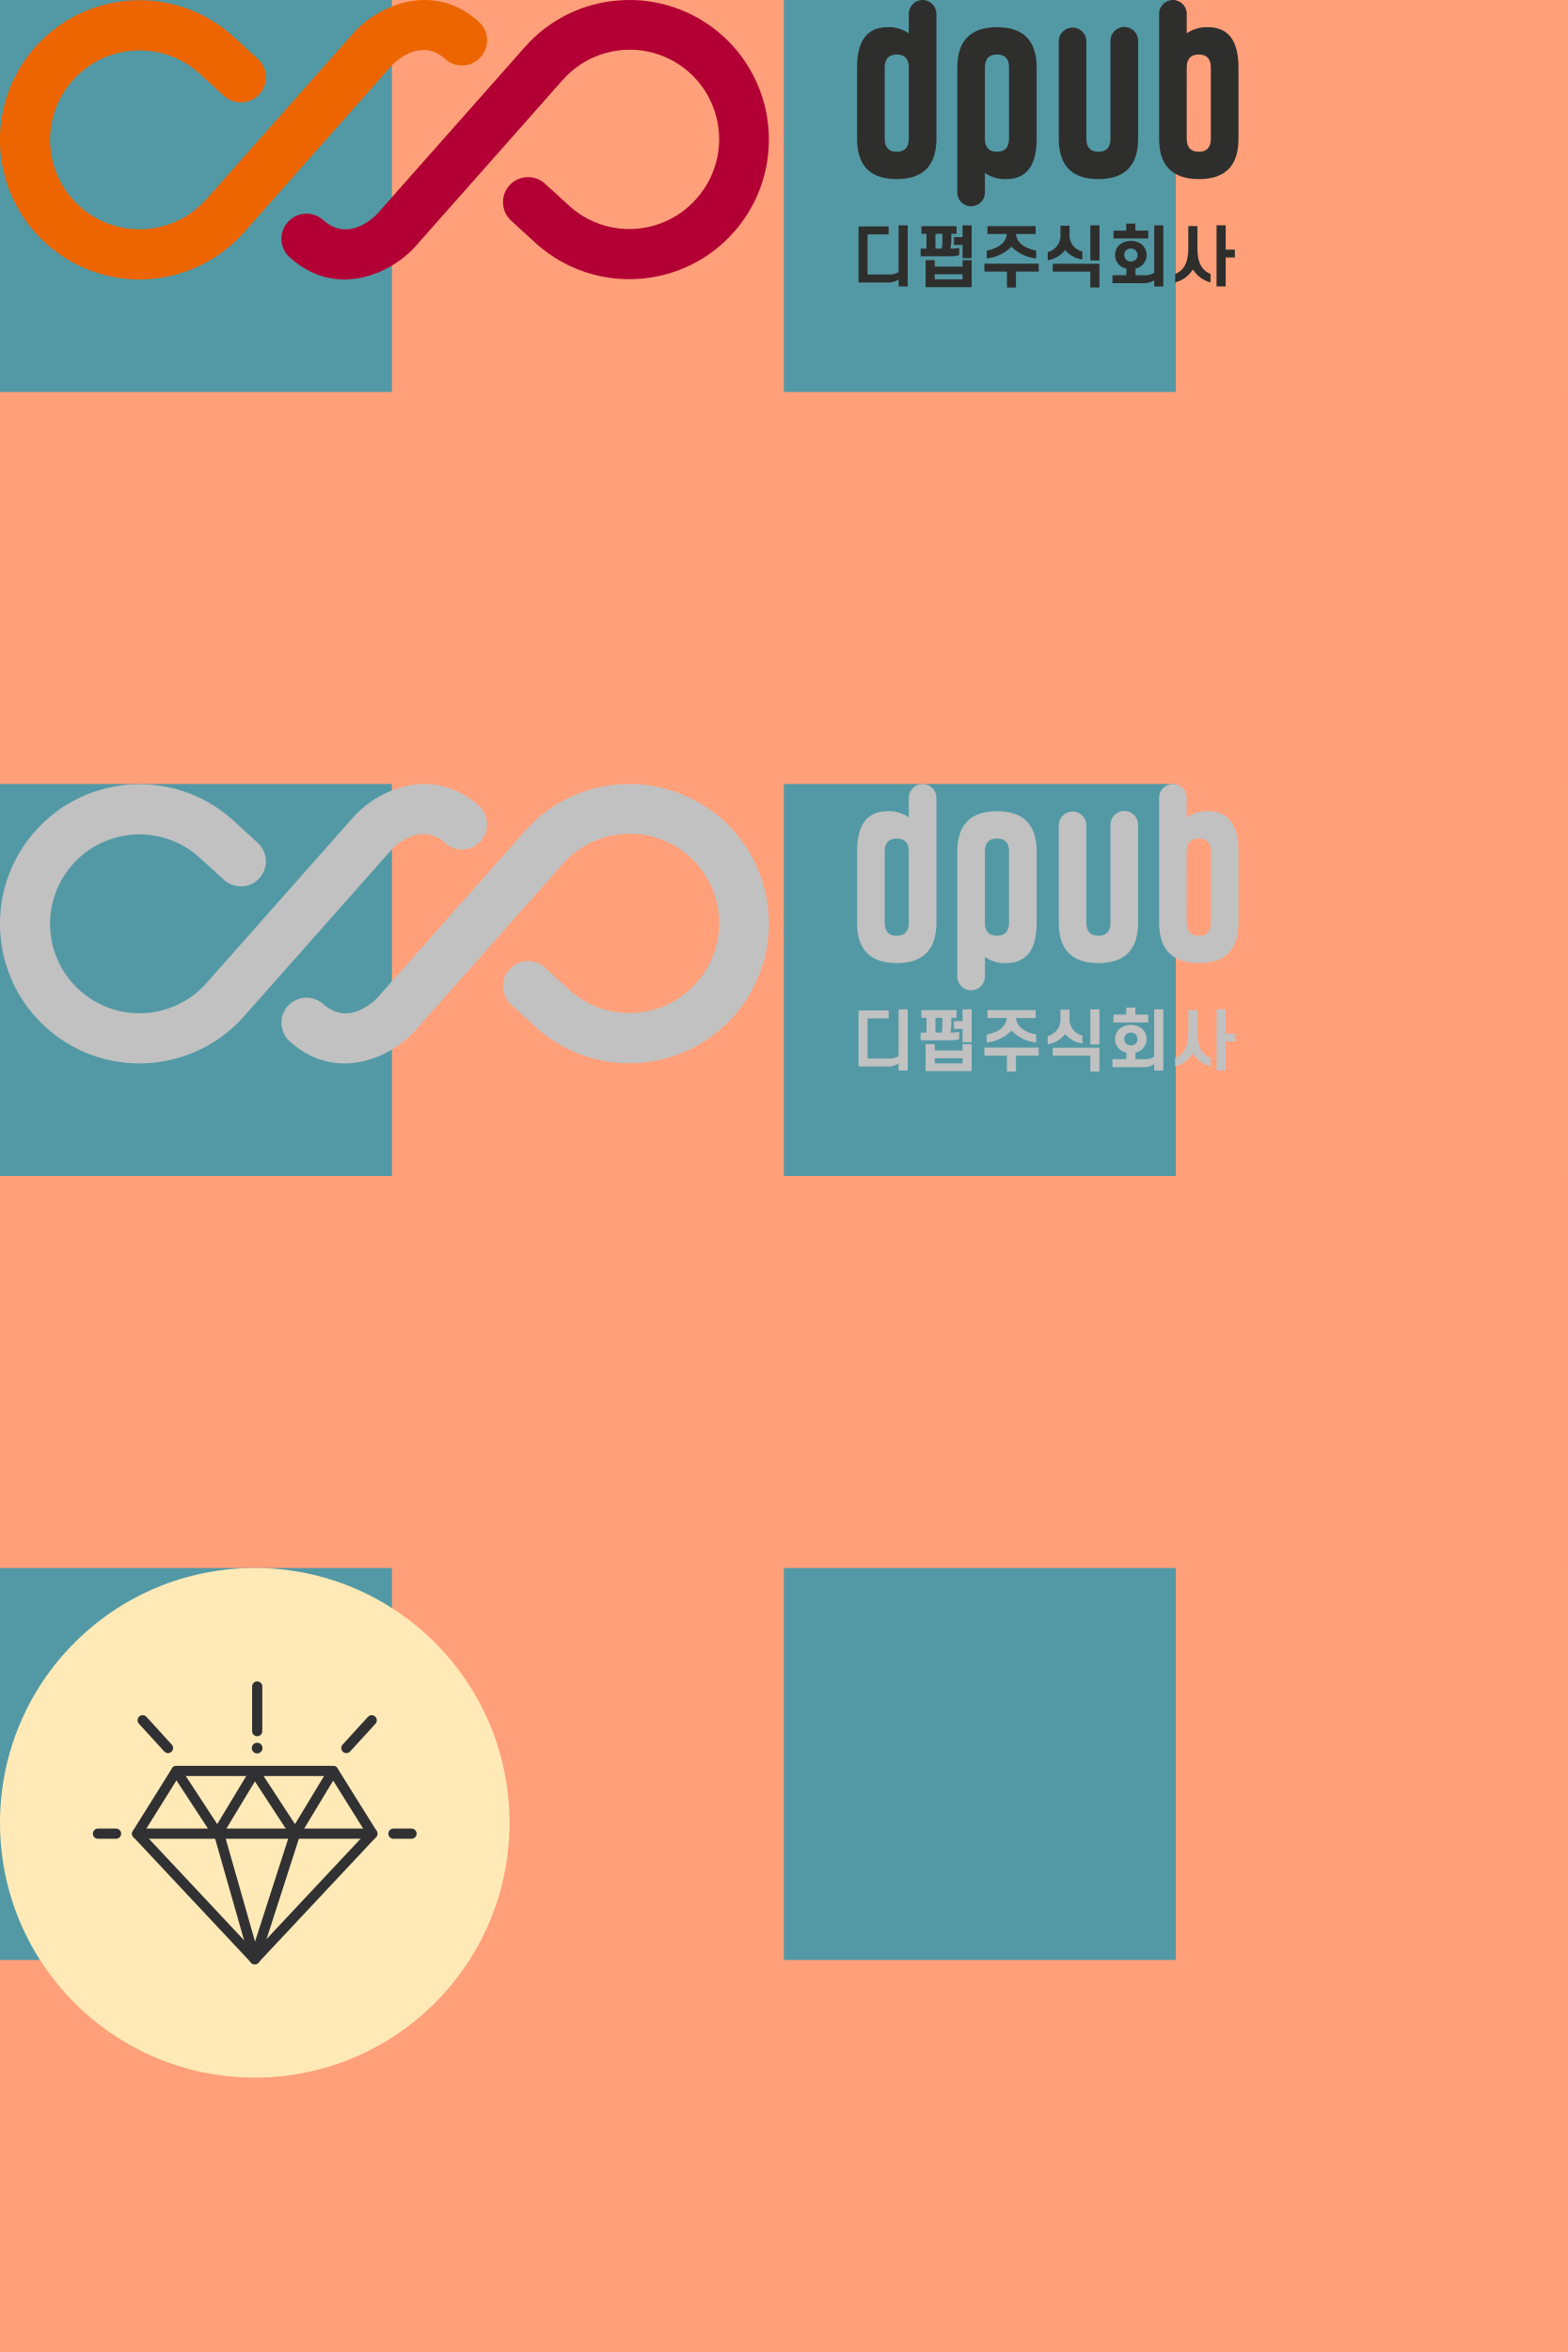
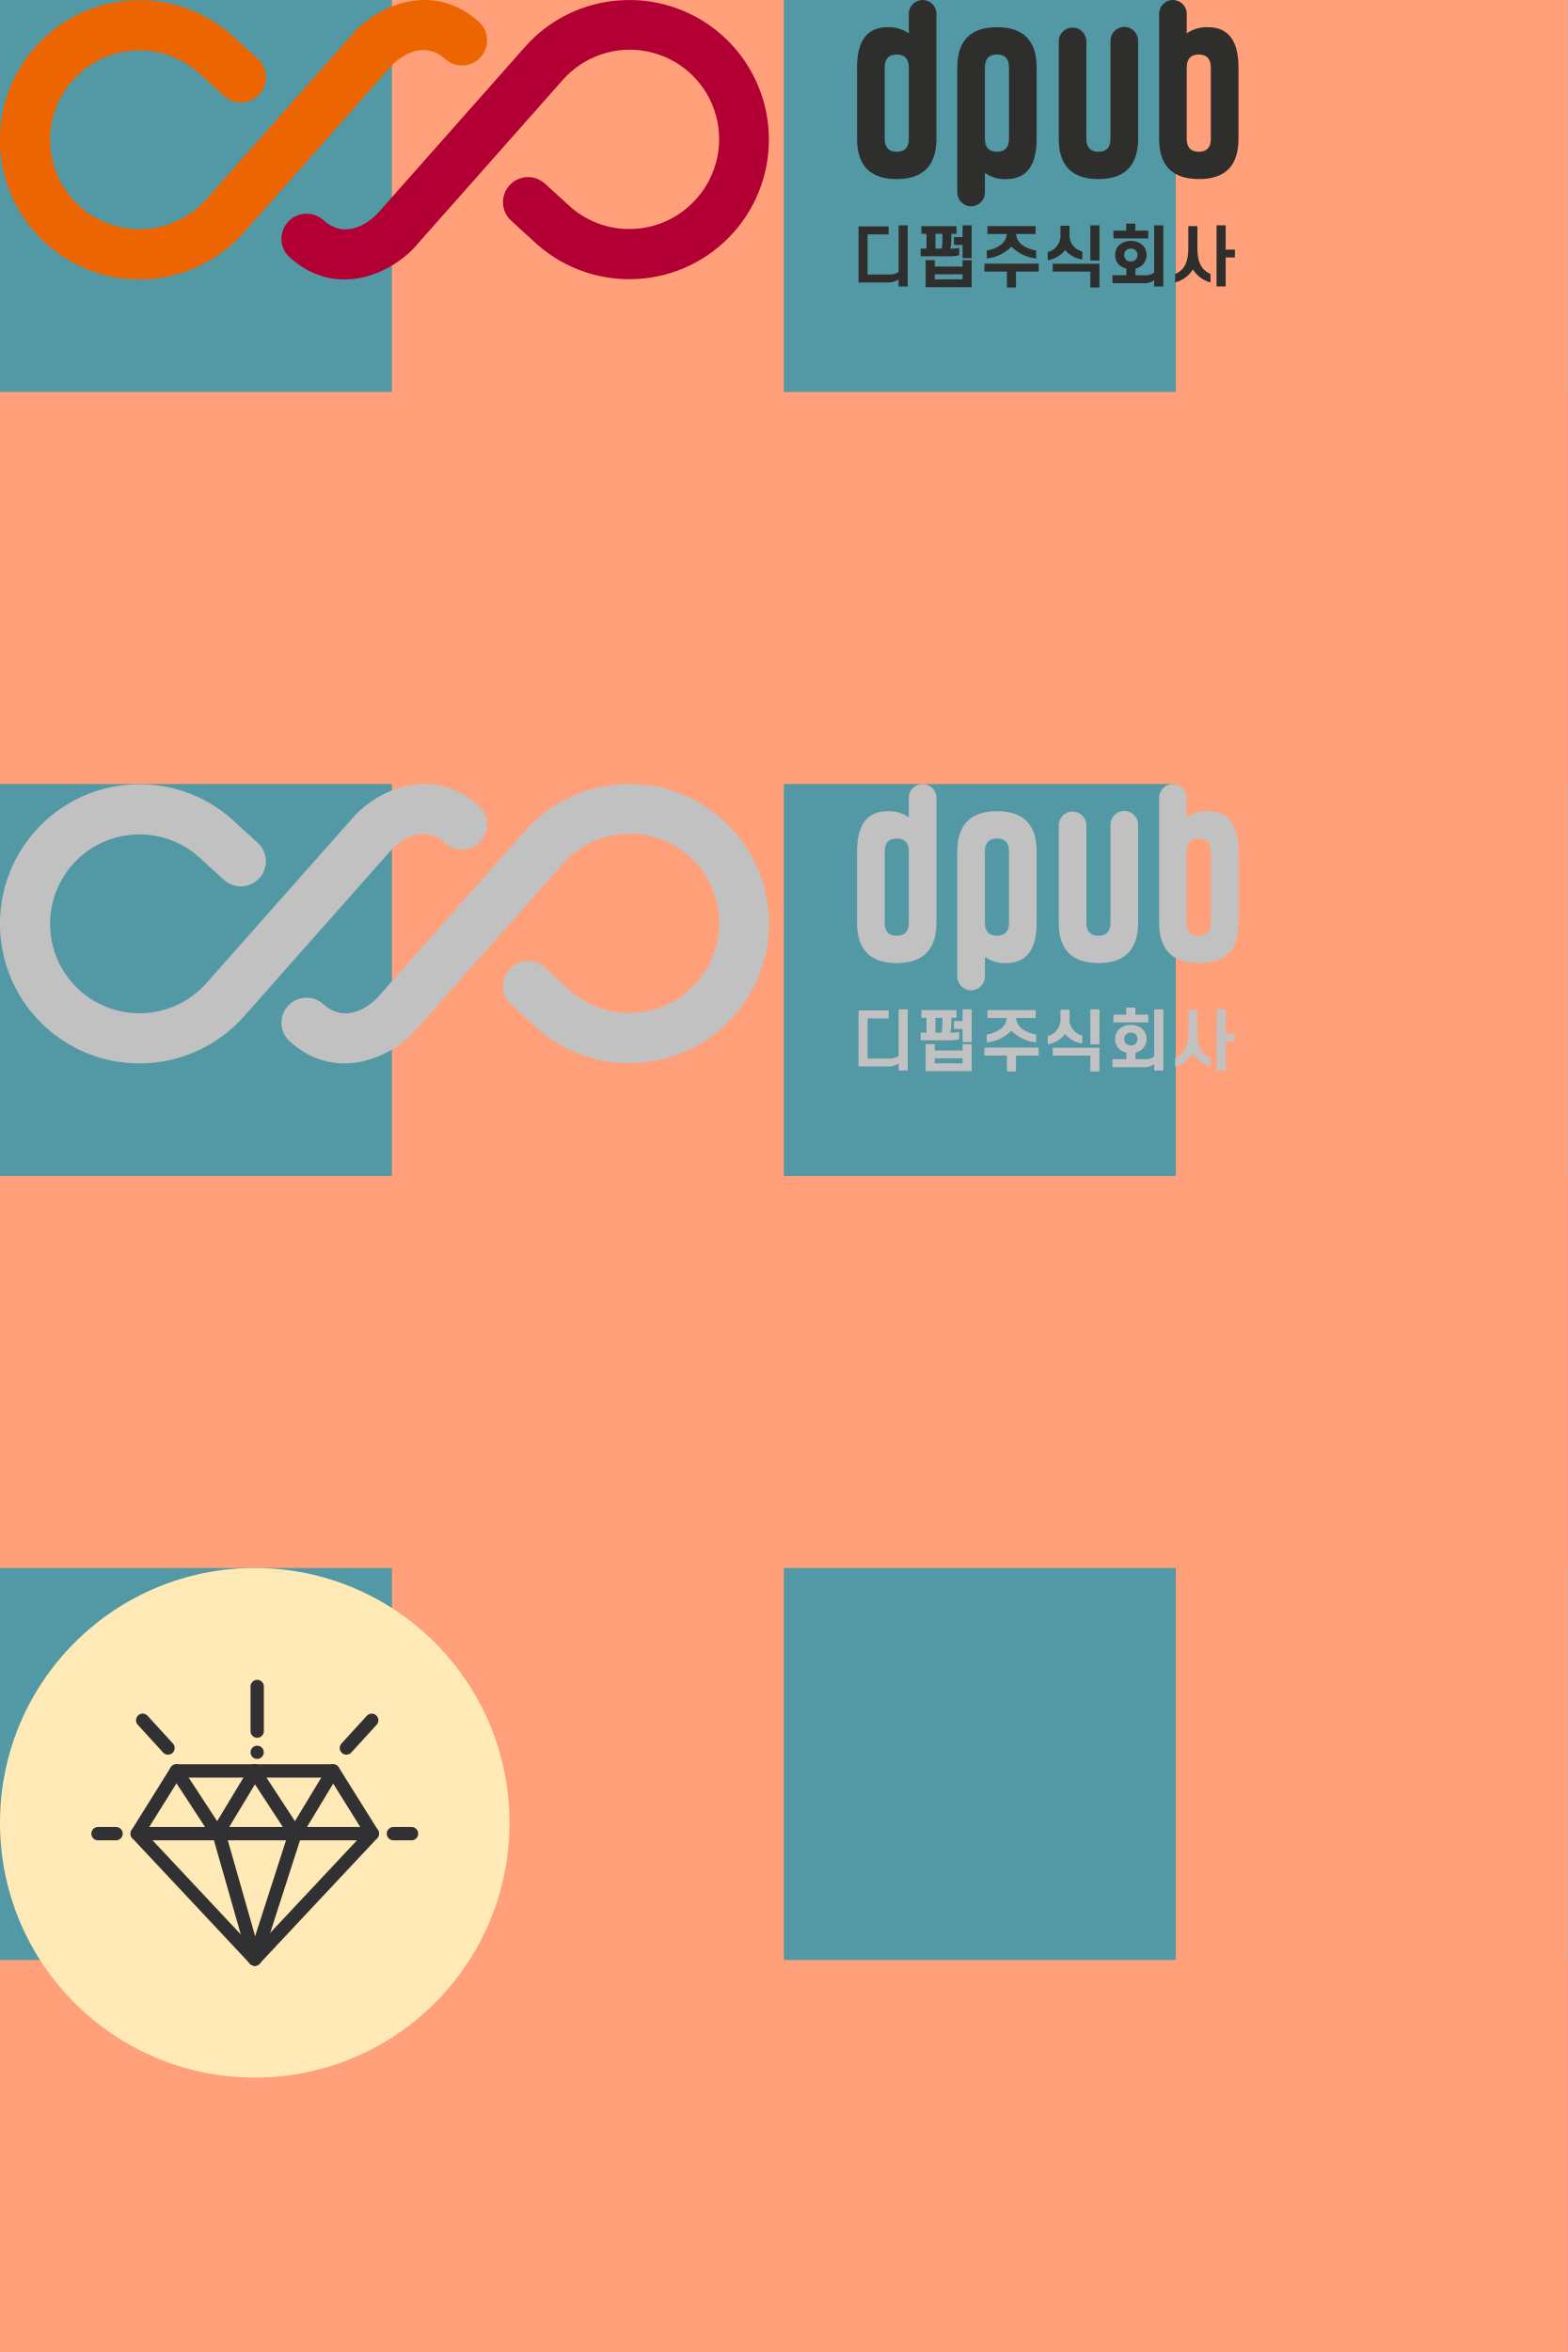
<svg xmlns="http://www.w3.org/2000/svg" xmlns:xlink="http://www.w3.org/1999/xlink" viewBox="0 0 400 600" width="400" height="600" version="1.1" style="transform:scale(2);transform-origin: 0 0;">
  <rect x="0" y="0" width="200" height="600" fill="#5399a5" />
  <rect x="50" y="0" width="50" height="600" fill="#ffa07a" />
  <rect x="150" y="0" width="50" height="600" fill="#ffa07a" />
  <rect x="0" y="50" width="200" height="50" fill="#ffa07a" />
  <rect x="0" y="150" width="200" height="50" fill="#ffa07a" />
  <rect x="0" y="250" width="200" height="50" fill="#ffa07a" />
  <rect x="0" y="350" width="200" height="50" fill="#ffa07a" />
  <rect x="0" y="450" width="200" height="50" fill="#ffa07a" />
  <rect x="0" y="550" width="200" height="50" fill="#ffa07a" />
  <symbol id="svgIcon001">
    <g id="그룹_773" data-name="그룹 773" transform="translate(0 0)">
      <g id="그룹_772" data-name="그룹 772" transform="translate(0 0)" clip-path="url(#clip-path)">
        <path id="패스_2974" data-name="패스 2974" d="M16.93,35.622A17.808,17.808,0,0,1,4.427,6.079,17.8,17.8,0,0,1,29.556,4.467L32.791,7.42a3.2,3.2,0,1,1-4.31,4.725L25.286,9.232A11.408,11.408,0,0,0,9.23,10.3,11.408,11.408,0,1,0,26.363,25.37L45.289,3.99c.03-.034.062-.068.094-.1,3.191-3.3,10.034-6.3,15.817-1.008A3.2,3.2,0,0,1,56.884,7.6c-2.947-2.7-5.946-.21-6.868.7L31.16,29.6A17.83,17.83,0,0,1,16.93,35.622" transform="translate(0 0)" fill="#ec6500" />
        <path id="패스_2975" data-name="패스 2975" d="M71.32.02a17.809,17.809,0,0,1,12.5,29.546,17.807,17.807,0,0,1-25.129,1.611l-3.235-2.952a3.2,3.2,0,1,1,4.31-4.726l3.194,2.914a11.413,11.413,0,0,0,16.057-1.072A11.408,11.408,0,1,0,61.886,10.272L42.96,31.652c-.032.036-.063.069-.094.1-3.191,3.3-10.034,6.3-15.817,1.009a3.2,3.2,0,0,1,4.317-4.722c2.945,2.7,5.946.21,6.868-.7l18.855-21.3a17.675,17.675,0,0,1,12.226-6A18.382,18.382,0,0,1,71.32.02" transform="translate(9.839 0)" fill="#b20034" />
        <path id="패스_2976" data-name="패스 2976" d="M89.456,1.764a1.763,1.763,0,1,0-3.526,0V4.255a4.424,4.424,0,0,0-2.726-.786q-3.874.012-3.874,5.145V17.7q0,5.144,5.056,5.144T89.456,17.7V1.779h0V1.764M85.932,17.7q0,1.656-1.545,1.657-1.53,0-1.531-1.657V8.614q0-1.66,1.545-1.658,1.517,0,1.531,1.644Z" transform="translate(30.011 0)" fill="#2e2e2d" />
        <path id="패스_2977" data-name="패스 2977" d="M88.606,23.6a1.763,1.763,0,1,0,3.526,0V21.107a4.426,4.426,0,0,0,2.728.786q3.872-.01,3.873-5.145V7.661q0-5.144-5.056-5.144T88.606,7.661V23.584h0V23.6M92.13,7.661Q92.13,6,93.675,6t1.531,1.657v9.086q0,1.66-1.545,1.66c-1.012,0-1.523-.55-1.531-1.644Z" transform="translate(33.52 0.952)" fill="#2e2e2d" />
        <path id="패스_2978" data-name="패스 2978" d="M107.289,1.779h0V17.7q0,5.132,5.068,5.144t5.057-5.144V8.613q0-5.132-3.874-5.144a4.436,4.436,0,0,0-2.726.784V1.763a1.763,1.763,0,1,0-3.526,0v.017M110.812,8.6q.012-1.644,1.531-1.644,1.544,0,1.545,1.657V17.7c0,1.1-.513,1.657-1.533,1.657s-1.544-.553-1.544-1.657Z" transform="translate(40.587 0)" fill="#2e2e2d" />
        <path id="패스_2979" data-name="패스 2979" d="M108.122,4.245a1.762,1.762,0,0,0-3.524.012v12.5q0,1.658-1.545,1.657-1.53,0-1.531-1.657V4.275l0-.018A1.763,1.763,0,0,0,98,4.245h0V16.757q0,5.144,5.056,5.143t5.069-5.143V4.245Z" transform="translate(37.073 0.943)" fill="#2e2e2d" />
        <path id="패스_2980" data-name="패스 2980" d="M126.307,24.009h1.173v1h-1.173v3.7h-1.163v-7.8h1.163Zm-4.186,2.531a3.768,3.768,0,0,1-2.259,1.657v-1.07c.9-.408,1.673-1.122,1.673-3.312v-2.8H122.7v2.8c0,2.19.773,2.9,1.672,3.312V28.2a3.833,3.833,0,0,1-2.249-1.657M113.358,24.7a.848.848,0,0,0,.254.611.882.882,0,0,0,.6.212.859.859,0,0,0,.594-.212.86.86,0,0,0,0-1.223.865.865,0,0,0-.594-.212.889.889,0,0,0-.6.212.849.849,0,0,0-.254.612m-1.155,0a1.684,1.684,0,0,1,.661-1.385,2.223,2.223,0,0,1,1.351-.415,2.193,2.193,0,0,1,1.341.415,1.777,1.777,0,0,1,0,2.769,2.052,2.052,0,0,1-.755.347v.849h1.045a2.074,2.074,0,0,0,1.341-.323V20.919h1.163v7.8h-1.163v-.808a2.376,2.376,0,0,1-1.562.383h-3.763V27.279h1.775v-.849a1.892,1.892,0,0,1-.773-.347A1.683,1.683,0,0,1,112.2,24.7m2.582-3.11h1.647v1h-4.441v-1h1.629v-.9h1.165Zm-5.741,5.224h-4.8v-1h5.961v3.031h-1.163Zm0-5.894h1.163v4.475h-1.163Zm-2.649,1.045a2.089,2.089,0,0,0,1.629,2.284v1.019a3.5,3.5,0,0,1-2.2-1.2,3.5,3.5,0,0,1-2.216,1.3V24.333a2.2,2.2,0,0,0,1.622-2.369v-1h1.163ZM95.524,25.8h6.93v1.012h-2.9v2.029H98.4V26.813H95.524Zm.391-4.788h6.147v1.01h-2.5c.094,1.2,1.223,1.868,2.565,2.106v1.01a5.145,5.145,0,0,1-3.151-1.5,5.149,5.149,0,0,1-3.151,1.5v-1.01c1.333-.238,2.463-.908,2.557-2.106H95.916ZM89.19,27.805h3.549V27.16H89.19Zm3.549-2.453H93.9V28.8H88.026V25.352H89.19v.816h3.549Zm-1.1-2.939h1.1V20.919H93.9V25.1H92.739V23.415h-1.1Zm-2.361,1.469h.8a5.019,5.019,0,0,0,.085-.968V22h-.884Zm1.843.977H87.39v-.977h.747V22h-.653v-.984h4.484V22H91.3v.859a4.047,4.047,0,0,1-.119,1.027h.008a4.645,4.645,0,0,0,1.121-.094v.926a3.931,3.931,0,0,1-1.188.145m-8.1,3.337H79.467V21.054h3.838v1.012H80.621v5.121h2.616a2.149,2.149,0,0,0,1.342-.314V20.919h1.163v7.8H84.579v-.9a2.382,2.382,0,0,1-1.563.382" transform="translate(30.062 7.828)" fill="#2e2e2d" />
        <g id="그룹_775" data-name="그룹 775" transform="translate(103.372 -46.864)">
          <g id="그룹_774" data-name="그룹 774" clip-path="url(#clip-path)">
            <path id="패스_2981" data-name="패스 2981" d="M16.93,35.622A17.808,17.808,0,0,1,4.427,6.079,17.8,17.8,0,0,1,29.556,4.467L32.791,7.42a3.2,3.2,0,1,1-4.31,4.725L25.286,9.232A11.408,11.408,0,0,0,9.23,10.3,11.408,11.408,0,1,0,26.363,25.37L45.289,3.99c.03-.034.062-.068.094-.1,3.191-3.3,10.034-6.3,15.817-1.008A3.2,3.2,0,0,1,56.884,7.6c-2.947-2.7-5.946-.21-6.868.7L31.16,29.6A17.83,17.83,0,0,1,16.93,35.622" transform="translate(0 0)" fill="#ef7d00" />
            <path id="패스_2982" data-name="패스 2982" d="M71.32.02a17.809,17.809,0,0,1,12.5,29.546,17.807,17.807,0,0,1-25.129,1.611l-3.235-2.952a3.2,3.2,0,1,1,4.31-4.726l3.194,2.914a11.413,11.413,0,0,0,16.057-1.072A11.408,11.408,0,1,0,61.886,10.272L42.96,31.652c-.032.036-.063.069-.094.1-3.191,3.3-10.034,6.3-15.817,1.009a3.2,3.2,0,0,1,4.317-4.722c2.945,2.7,5.946.21,6.868-.7l18.855-21.3a17.675,17.675,0,0,1,12.226-6A18.382,18.382,0,0,1,71.32.02" transform="translate(9.839 0)" fill="#c20344" />
            <path id="패스_2983" data-name="패스 2983" d="M89.456,1.764a1.763,1.763,0,1,0-3.526,0V4.255a4.424,4.424,0,0,0-2.726-.786q-3.874.012-3.874,5.145V17.7q0,5.144,5.056,5.144T89.456,17.7V1.779h0V1.764M85.932,17.7q0,1.656-1.545,1.657-1.53,0-1.531-1.657V8.614q0-1.66,1.545-1.658,1.517,0,1.531,1.644Z" transform="translate(30.011 0)" fill="#3c3c3b" />
            <path id="패스_2984" data-name="패스 2984" d="M88.606,23.6a1.763,1.763,0,1,0,3.526,0V21.107a4.426,4.426,0,0,0,2.728.786q3.872-.01,3.873-5.145V7.661q0-5.144-5.056-5.144T88.606,7.661V23.584h0V23.6M92.13,7.661Q92.13,6,93.675,6t1.531,1.657v9.086q0,1.66-1.545,1.66c-1.012,0-1.523-.55-1.531-1.644Z" transform="translate(33.52 0.952)" fill="#3c3c3b" />
            <path id="패스_2985" data-name="패스 2985" d="M107.289,1.779h0V17.7q0,5.132,5.068,5.144t5.057-5.144V8.613q0-5.132-3.874-5.144a4.436,4.436,0,0,0-2.726.784V1.763a1.763,1.763,0,1,0-3.526,0v.017M110.812,8.6q.012-1.644,1.531-1.644,1.544,0,1.545,1.657V17.7c0,1.1-.513,1.657-1.533,1.657s-1.544-.553-1.544-1.657Z" transform="translate(40.587 0)" fill="#3c3c3b" />
            <path id="패스_2986" data-name="패스 2986" d="M108.122,4.245a1.762,1.762,0,0,0-3.524.012v12.5q0,1.658-1.545,1.657-1.53,0-1.531-1.657V4.275l0-.018A1.763,1.763,0,0,0,98,4.245h0V16.757q0,5.144,5.056,5.143t5.069-5.143V4.245Z" transform="translate(37.073 0.943)" fill="#3c3c3b" />
            <path id="패스_2987" data-name="패스 2987" d="M126.307,24.009h1.173v1h-1.173v3.7h-1.163v-7.8h1.163Zm-4.186,2.531a3.768,3.768,0,0,1-2.259,1.657v-1.07c.9-.408,1.673-1.122,1.673-3.312v-2.8H122.7v2.8c0,2.19.773,2.9,1.672,3.312V28.2a3.833,3.833,0,0,1-2.249-1.657M113.358,24.7a.848.848,0,0,0,.254.611.882.882,0,0,0,.6.212.859.859,0,0,0,.594-.212.86.86,0,0,0,0-1.223.865.865,0,0,0-.594-.212.889.889,0,0,0-.6.212.849.849,0,0,0-.254.612m-1.155,0a1.684,1.684,0,0,1,.661-1.385,2.223,2.223,0,0,1,1.351-.415,2.193,2.193,0,0,1,1.341.415,1.777,1.777,0,0,1,0,2.769,2.052,2.052,0,0,1-.755.347v.849h1.045a2.074,2.074,0,0,0,1.341-.323V20.919h1.163v7.8h-1.163v-.808a2.376,2.376,0,0,1-1.562.383h-3.763V27.279h1.775v-.849a1.892,1.892,0,0,1-.773-.347A1.683,1.683,0,0,1,112.2,24.7m2.582-3.11h1.647v1h-4.441v-1h1.629v-.9h1.165Zm-5.741,5.224h-4.8v-1h5.961v3.031h-1.163Zm0-5.894h1.163v4.475h-1.163Zm-2.649,1.045a2.089,2.089,0,0,0,1.629,2.284v1.019a3.5,3.5,0,0,1-2.2-1.2,3.5,3.5,0,0,1-2.216,1.3V24.333a2.2,2.2,0,0,0,1.622-2.369v-1h1.163ZM95.524,25.8h6.93v1.012h-2.9v2.029H98.4V26.813H95.524Zm.391-4.788h6.147v1.01h-2.5c.094,1.2,1.223,1.868,2.565,2.106v1.01a5.145,5.145,0,0,1-3.151-1.5,5.149,5.149,0,0,1-3.151,1.5v-1.01c1.333-.238,2.463-.908,2.557-2.106H95.916ZM89.19,27.805h3.549V27.16H89.19Zm3.549-2.453H93.9V28.8H88.026V25.352H89.19v.816h3.549Zm-1.1-2.939h1.1V20.919H93.9V25.1H92.739V23.415h-1.1Zm-2.361,1.469h.8a5.019,5.019,0,0,0,.085-.968V22h-.884Zm1.843.977H87.39v-.977h.747V22h-.653v-.984h4.484V22H91.3v.859a4.047,4.047,0,0,1-.119,1.027h.008a4.645,4.645,0,0,0,1.121-.094v.926a3.931,3.931,0,0,1-1.188.145m-8.1,3.337H79.467V21.054h3.838v1.012H80.621v5.121h2.616a2.149,2.149,0,0,0,1.342-.314V20.919h1.163v7.8H84.579v-.9a2.382,2.382,0,0,1-1.563.382" transform="translate(30.062 7.828)" fill="#3c3c3b" />
          </g>
        </g>
      </g>
    </g>
  </symbol>
  <symbol id="svgIcon001W">
	</symbol>
  <symbol id="svgIcon002">
    <g id="그룹_838" data-name="그룹 838" transform="translate(0 0)">
      <g id="그룹_772" data-name="그룹 772" transform="translate(0 0)" clip-path="url(#clip-path)">
        <path id="패스_2974" data-name="패스 2974" d="M16.93,35.622A17.808,17.808,0,0,1,4.427,6.079,17.8,17.8,0,0,1,29.556,4.467L32.791,7.42a3.2,3.2,0,1,1-4.31,4.725L25.286,9.232A11.408,11.408,0,0,0,9.23,10.3,11.408,11.408,0,1,0,26.363,25.37L45.289,3.99c.03-.034.062-.068.094-.1,3.191-3.3,10.034-6.3,15.817-1.008A3.2,3.2,0,0,1,56.884,7.6c-2.947-2.7-5.946-.21-6.868.7L31.16,29.6A17.83,17.83,0,0,1,16.93,35.622" transform="translate(0 0)" fill="#c1c1c1" />
        <path id="패스_2975" data-name="패스 2975" d="M71.32.02a17.809,17.809,0,0,1,12.5,29.546,17.807,17.807,0,0,1-25.129,1.611l-3.235-2.952a3.2,3.2,0,1,1,4.31-4.726l3.194,2.914a11.413,11.413,0,0,0,16.057-1.072A11.408,11.408,0,1,0,61.886,10.272L42.96,31.652c-.032.036-.063.069-.094.1-3.191,3.3-10.034,6.3-15.817,1.009a3.2,3.2,0,0,1,4.317-4.722c2.945,2.7,5.946.21,6.868-.7l18.855-21.3a17.675,17.675,0,0,1,12.226-6A18.382,18.382,0,0,1,71.32.02" transform="translate(9.839 0)" fill="#c1c1c1" />
        <path id="패스_2976" data-name="패스 2976" d="M89.456,1.764a1.763,1.763,0,1,0-3.526,0V4.255a4.424,4.424,0,0,0-2.726-.786q-3.874.012-3.874,5.145V17.7q0,5.144,5.056,5.144T89.456,17.7V1.779h0V1.764M85.932,17.7q0,1.656-1.545,1.657-1.53,0-1.531-1.657V8.614q0-1.66,1.545-1.658,1.517,0,1.531,1.644Z" transform="translate(30.011 0)" fill="#c1c1c1" />
        <path id="패스_2977" data-name="패스 2977" d="M88.606,23.6a1.763,1.763,0,1,0,3.526,0V21.107a4.426,4.426,0,0,0,2.728.786q3.872-.01,3.873-5.145V7.661q0-5.144-5.056-5.144T88.606,7.661V23.584h0V23.6M92.13,7.661Q92.13,6,93.675,6t1.531,1.657v9.086q0,1.66-1.545,1.66c-1.012,0-1.523-.55-1.531-1.644Z" transform="translate(33.52 0.952)" fill="#c1c1c1" />
        <path id="패스_2978" data-name="패스 2978" d="M107.289,1.779h0V17.7q0,5.132,5.068,5.144t5.057-5.144V8.613q0-5.132-3.874-5.144a4.436,4.436,0,0,0-2.726.784V1.763a1.763,1.763,0,1,0-3.526,0v.017M110.812,8.6q.012-1.644,1.531-1.644,1.544,0,1.545,1.657V17.7c0,1.1-.513,1.657-1.533,1.657s-1.544-.553-1.544-1.657Z" transform="translate(40.587 0)" fill="#c1c1c1" />
        <path id="패스_2979" data-name="패스 2979" d="M108.122,4.245a1.762,1.762,0,0,0-3.524.012v12.5q0,1.658-1.545,1.657-1.53,0-1.531-1.657V4.275l0-.018A1.763,1.763,0,0,0,98,4.245h0V16.757q0,5.144,5.056,5.143t5.069-5.143V4.245Z" transform="translate(37.073 0.943)" fill="#c1c1c1" />
        <path id="패스_2980" data-name="패스 2980" d="M126.307,24.009h1.173v1h-1.173v3.7h-1.163v-7.8h1.163Zm-4.186,2.531a3.768,3.768,0,0,1-2.259,1.657v-1.07c.9-.408,1.673-1.122,1.673-3.312v-2.8H122.7v2.8c0,2.19.773,2.9,1.672,3.312V28.2a3.833,3.833,0,0,1-2.249-1.657M113.358,24.7a.848.848,0,0,0,.254.611.882.882,0,0,0,.6.212.859.859,0,0,0,.594-.212.86.86,0,0,0,0-1.223.865.865,0,0,0-.594-.212.889.889,0,0,0-.6.212.849.849,0,0,0-.254.612m-1.155,0a1.684,1.684,0,0,1,.661-1.385,2.223,2.223,0,0,1,1.351-.415,2.193,2.193,0,0,1,1.341.415,1.777,1.777,0,0,1,0,2.769,2.052,2.052,0,0,1-.755.347v.849h1.045a2.074,2.074,0,0,0,1.341-.323V20.919h1.163v7.8h-1.163v-.808a2.376,2.376,0,0,1-1.562.383h-3.763V27.279h1.775v-.849a1.892,1.892,0,0,1-.773-.347A1.683,1.683,0,0,1,112.2,24.7m2.582-3.11h1.647v1h-4.441v-1h1.629v-.9h1.165Zm-5.741,5.224h-4.8v-1h5.961v3.031h-1.163Zm0-5.894h1.163v4.475h-1.163Zm-2.649,1.045a2.089,2.089,0,0,0,1.629,2.284v1.019a3.5,3.5,0,0,1-2.2-1.2,3.5,3.5,0,0,1-2.216,1.3V24.333a2.2,2.2,0,0,0,1.622-2.369v-1h1.163ZM95.524,25.8h6.93v1.012h-2.9v2.029H98.4V26.813H95.524Zm.391-4.788h6.147v1.01h-2.5c.094,1.2,1.223,1.868,2.565,2.106v1.01a5.145,5.145,0,0,1-3.151-1.5,5.149,5.149,0,0,1-3.151,1.5v-1.01c1.333-.238,2.463-.908,2.557-2.106H95.916ZM89.19,27.805h3.549V27.16H89.19Zm3.549-2.453H93.9V28.8H88.026V25.352H89.19v.816h3.549Zm-1.1-2.939h1.1V20.919H93.9V25.1H92.739V23.415h-1.1Zm-2.361,1.469h.8a5.019,5.019,0,0,0,.085-.968V22h-.884Zm1.843.977H87.39v-.977h.747V22h-.653v-.984h4.484V22H91.3v.859a4.047,4.047,0,0,1-.119,1.027h.008a4.645,4.645,0,0,0,1.121-.094v.926a3.931,3.931,0,0,1-1.188.145m-8.1,3.337H79.467V21.054h3.838v1.012H80.621v5.121h2.616a2.149,2.149,0,0,0,1.342-.314V20.919h1.163v7.8H84.579v-.9a2.382,2.382,0,0,1-1.563.382" transform="translate(30.062 7.828)" fill="#c1c1c1" />
        <g id="그룹_775" data-name="그룹 775" transform="translate(103.372 -46.864)">
          <g id="그룹_774" data-name="그룹 774" clip-path="url(#clip-path)">
            <path id="패스_2981" data-name="패스 2981" d="M16.93,35.622A17.808,17.808,0,0,1,4.427,6.079,17.8,17.8,0,0,1,29.556,4.467L32.791,7.42a3.2,3.2,0,1,1-4.31,4.725L25.286,9.232A11.408,11.408,0,0,0,9.23,10.3,11.408,11.408,0,1,0,26.363,25.37L45.289,3.99c.03-.034.062-.068.094-.1,3.191-3.3,10.034-6.3,15.817-1.008A3.2,3.2,0,0,1,56.884,7.6c-2.947-2.7-5.946-.21-6.868.7L31.16,29.6A17.83,17.83,0,0,1,16.93,35.622" transform="translate(0 0)" fill="#c1c1c1" />
            <path id="패스_2982" data-name="패스 2982" d="M71.32.02a17.809,17.809,0,0,1,12.5,29.546,17.807,17.807,0,0,1-25.129,1.611l-3.235-2.952a3.2,3.2,0,1,1,4.31-4.726l3.194,2.914a11.413,11.413,0,0,0,16.057-1.072A11.408,11.408,0,1,0,61.886,10.272L42.96,31.652c-.032.036-.063.069-.094.1-3.191,3.3-10.034,6.3-15.817,1.009a3.2,3.2,0,0,1,4.317-4.722c2.945,2.7,5.946.21,6.868-.7l18.855-21.3a17.675,17.675,0,0,1,12.226-6A18.382,18.382,0,0,1,71.32.02" transform="translate(9.839 0)" fill="#c1c1c1" />
            <path id="패스_2983" data-name="패스 2983" d="M89.456,1.764a1.763,1.763,0,1,0-3.526,0V4.255a4.424,4.424,0,0,0-2.726-.786q-3.874.012-3.874,5.145V17.7q0,5.144,5.056,5.144T89.456,17.7V1.779h0V1.764M85.932,17.7q0,1.656-1.545,1.657-1.53,0-1.531-1.657V8.614q0-1.66,1.545-1.658,1.517,0,1.531,1.644Z" transform="translate(30.011 0)" fill="#c1c1c1" />
            <path id="패스_2984" data-name="패스 2984" d="M88.606,23.6a1.763,1.763,0,1,0,3.526,0V21.107a4.426,4.426,0,0,0,2.728.786q3.872-.01,3.873-5.145V7.661q0-5.144-5.056-5.144T88.606,7.661V23.584h0V23.6M92.13,7.661Q92.13,6,93.675,6t1.531,1.657v9.086q0,1.66-1.545,1.66c-1.012,0-1.523-.55-1.531-1.644Z" transform="translate(33.52 0.952)" fill="#c1c1c1" />
            <path id="패스_2985" data-name="패스 2985" d="M107.289,1.779h0V17.7q0,5.132,5.068,5.144t5.057-5.144V8.613q0-5.132-3.874-5.144a4.436,4.436,0,0,0-2.726.784V1.763a1.763,1.763,0,1,0-3.526,0v.017M110.812,8.6q.012-1.644,1.531-1.644,1.544,0,1.545,1.657V17.7c0,1.1-.513,1.657-1.533,1.657s-1.544-.553-1.544-1.657Z" transform="translate(40.587 0)" fill="#c1c1c1" />
            <path id="패스_2986" data-name="패스 2986" d="M108.122,4.245a1.762,1.762,0,0,0-3.524.012v12.5q0,1.658-1.545,1.657-1.53,0-1.531-1.657V4.275l0-.018A1.763,1.763,0,0,0,98,4.245h0V16.757q0,5.144,5.056,5.143t5.069-5.143V4.245Z" transform="translate(37.073 0.943)" fill="#c1c1c1" />
            <path id="패스_2987" data-name="패스 2987" d="M126.307,24.009h1.173v1h-1.173v3.7h-1.163v-7.8h1.163Zm-4.186,2.531a3.768,3.768,0,0,1-2.259,1.657v-1.07c.9-.408,1.673-1.122,1.673-3.312v-2.8H122.7v2.8c0,2.19.773,2.9,1.672,3.312V28.2a3.833,3.833,0,0,1-2.249-1.657M113.358,24.7a.848.848,0,0,0,.254.611.882.882,0,0,0,.6.212.859.859,0,0,0,.594-.212.86.86,0,0,0,0-1.223.865.865,0,0,0-.594-.212.889.889,0,0,0-.6.212.849.849,0,0,0-.254.612m-1.155,0a1.684,1.684,0,0,1,.661-1.385,2.223,2.223,0,0,1,1.351-.415,2.193,2.193,0,0,1,1.341.415,1.777,1.777,0,0,1,0,2.769,2.052,2.052,0,0,1-.755.347v.849h1.045a2.074,2.074,0,0,0,1.341-.323V20.919h1.163v7.8h-1.163v-.808a2.376,2.376,0,0,1-1.562.383h-3.763V27.279h1.775v-.849a1.892,1.892,0,0,1-.773-.347A1.683,1.683,0,0,1,112.2,24.7m2.582-3.11h1.647v1h-4.441v-1h1.629v-.9h1.165Zm-5.741,5.224h-4.8v-1h5.961v3.031h-1.163Zm0-5.894h1.163v4.475h-1.163Zm-2.649,1.045a2.089,2.089,0,0,0,1.629,2.284v1.019a3.5,3.5,0,0,1-2.2-1.2,3.5,3.5,0,0,1-2.216,1.3V24.333a2.2,2.2,0,0,0,1.622-2.369v-1h1.163ZM95.524,25.8h6.93v1.012h-2.9v2.029H98.4V26.813H95.524Zm.391-4.788h6.147v1.01h-2.5c.094,1.2,1.223,1.868,2.565,2.106v1.01a5.145,5.145,0,0,1-3.151-1.5,5.149,5.149,0,0,1-3.151,1.5v-1.01c1.333-.238,2.463-.908,2.557-2.106H95.916ZM89.19,27.805h3.549V27.16H89.19Zm3.549-2.453H93.9V28.8H88.026V25.352H89.19v.816h3.549Zm-1.1-2.939h1.1V20.919H93.9V25.1H92.739V23.415h-1.1Zm-2.361,1.469h.8a5.019,5.019,0,0,0,.085-.968V22h-.884Zm1.843.977H87.39v-.977h.747V22h-.653v-.984h4.484V22H91.3v.859a4.047,4.047,0,0,1-.119,1.027h.008a4.645,4.645,0,0,0,1.121-.094v.926a3.931,3.931,0,0,1-1.188.145m-8.1,3.337H79.467V21.054h3.838v1.012H80.621v5.121h2.616a2.149,2.149,0,0,0,1.342-.314V20.919h1.163v7.8H84.579v-.9a2.382,2.382,0,0,1-1.563.382" transform="translate(30.062 7.828)" fill="#c1c1c1" />
          </g>
        </g>
      </g>
    </g>
  </symbol>
  <symbol id="svgIcon003">
-     <g id="그룹_847" data-name="그룹 847" clip-path="url(#clip-path)">
-       <path id="패스_3054" data-name="패스 3054" d="M65,32.5A32.5,32.5,0,1,1,32.5,0,32.5,32.5,0,0,1,65,32.5" fill="#ffeab7" />
-       <line id="선_39" data-name="선 39" y2="5.692" transform="translate(32.813 15.115)" fill="none" stroke="#313133" stroke-linecap="round" stroke-linejoin="round" stroke-width="1.3" />
-       <line id="선_40" data-name="선 40" x1="3.231" y2="3.538" transform="translate(44.192 19.423)" fill="none" stroke="#313133" stroke-linecap="round" stroke-linejoin="round" stroke-width="1.3" />
-       <line id="선_41" data-name="선 41" x2="3.231" y2="3.538" transform="translate(18.202 19.423)" fill="none" stroke="#313133" stroke-linecap="round" stroke-linejoin="round" stroke-width="1.3" />
-       <path id="패스_3055" data-name="패스 3055" d="M42.5,25.885h-20l-5,8,15,16,15-16Z" fill="none" stroke="#313133" stroke-linecap="round" stroke-linejoin="round" stroke-width="1.3" />
-       <line id="선_42" data-name="선 42" x2="30" transform="translate(17.5 33.885)" fill="none" stroke="#313133" stroke-linecap="round" stroke-linejoin="round" stroke-width="1.3" />
-       <line id="선_43" data-name="선 43" x2="4.564" y2="16" transform="translate(27.936 33.885)" fill="none" stroke="#313133" stroke-linecap="round" stroke-linejoin="round" stroke-width="1.3" />
-       <line id="선_44" data-name="선 44" x1="5.155" y2="16" transform="translate(32.5 33.885)" fill="none" stroke="#313133" stroke-linecap="round" stroke-linejoin="round" stroke-width="1.3" />
-       <line id="선_45" data-name="선 45" x2="5.231" y2="8" transform="translate(22.5 25.885)" fill="none" stroke="#313133" stroke-linecap="round" stroke-linejoin="round" stroke-width="1.3" />
-       <line id="선_46" data-name="선 46" x1="4.836" y2="8" transform="translate(27.732 25.885)" fill="none" stroke="#313133" stroke-linecap="round" stroke-linejoin="round" stroke-width="1.3" />
-       <line id="선_47" data-name="선 47" x2="5.231" y2="8" transform="translate(32.424 25.885)" fill="none" stroke="#313133" stroke-linecap="round" stroke-linejoin="round" stroke-width="1.3" />
-       <line id="선_48" data-name="선 48" x1="4.836" y2="8" transform="translate(37.656 25.885)" fill="none" stroke="#313133" stroke-linecap="round" stroke-linejoin="round" stroke-width="1.3" />
-       <line id="선_49" data-name="선 49" x1="2.308" transform="translate(12.5 33.885)" fill="none" stroke="#313133" stroke-linecap="round" stroke-linejoin="round" stroke-width="1.3" />
-       <line id="선_50" data-name="선 50" x1="2.308" transform="translate(50.192 33.885)" fill="none" stroke="#313133" stroke-linecap="round" stroke-linejoin="round" stroke-width="1.3" />
-       <path id="패스_3056" data-name="패스 3056" d="M33.489,22.971a.682.682,0,1,1-.683-.683.683.683,0,0,1,.683.683" fill="#313133" />
+     <g id="그룹_854" data-name="그룹 854" clip-path="url(#clip-path)">
+       <path id="패스_3059" data-name="패스 3059" d="M65,32.5A32.5,32.5,0,1,1,32.5,0,32.5,32.5,0,0,1,65,32.5" fill="#ffeab7" />
+       <line id="선_55" data-name="선 55" y2="5.692" transform="translate(32.813 15.115)" fill="none" stroke="#313133" stroke-linecap="round" stroke-linejoin="round" stroke-width="1.7" />
+       <line id="선_56" data-name="선 56" x1="3.231" y2="3.538" transform="translate(44.192 19.423)" fill="none" stroke="#313133" stroke-linecap="round" stroke-linejoin="round" stroke-width="1.7" />
+       <line id="선_57" data-name="선 57" x2="3.231" y2="3.538" transform="translate(18.202 19.423)" fill="none" stroke="#313133" stroke-linecap="round" stroke-linejoin="round" stroke-width="1.7" />
+       <path id="패스_3060" data-name="패스 3060" d="M42.5,25.885h-20l-5,8,15,16,15-16Z" fill="none" stroke="#313133" stroke-linecap="round" stroke-linejoin="round" stroke-width="1.7" />
+       <line id="선_58" data-name="선 58" x2="30" transform="translate(17.5 33.885)" fill="none" stroke="#313133" stroke-linecap="round" stroke-linejoin="round" stroke-width="1.7" />
+       <line id="선_59" data-name="선 59" x2="4.564" y2="16" transform="translate(27.936 33.885)" fill="none" stroke="#313133" stroke-linecap="round" stroke-linejoin="round" stroke-width="1.7" />
+       <line id="선_60" data-name="선 60" x1="5.155" y2="16" transform="translate(32.5 33.885)" fill="none" stroke="#313133" stroke-linecap="round" stroke-linejoin="round" stroke-width="1.7" />
+       <line id="선_61" data-name="선 61" x2="5.231" y2="8" transform="translate(22.5 25.885)" fill="none" stroke="#313133" stroke-linecap="round" stroke-linejoin="round" stroke-width="1.7" />
+       <line id="선_62" data-name="선 62" x1="4.836" y2="8" transform="translate(27.732 25.885)" fill="none" stroke="#313133" stroke-linecap="round" stroke-linejoin="round" stroke-width="1.7" />
+       <line id="선_63" data-name="선 63" x2="5.231" y2="8" transform="translate(32.424 25.885)" fill="none" stroke="#313133" stroke-linecap="round" stroke-linejoin="round" stroke-width="1.7" />
+       <line id="선_64" data-name="선 64" x1="4.836" y2="8" transform="translate(37.656 25.885)" fill="none" stroke="#313133" stroke-linecap="round" stroke-linejoin="round" stroke-width="1.7" />
+       <line id="선_65" data-name="선 65" x1="2.308" transform="translate(12.5 33.885)" fill="none" stroke="#313133" stroke-linecap="round" stroke-linejoin="round" stroke-width="1.7" />
+       <line id="선_66" data-name="선 66" x1="2.308" transform="translate(50.192 33.885)" fill="none" stroke="#313133" stroke-linecap="round" stroke-linejoin="round" stroke-width="1.7" />
+       <path id="패스_3061" data-name="패스 3061" d="M33.652,23.507a.845.845,0,1,1-.845-.845.845.845,0,0,1,.845.845" fill="#313133" />
    </g>
  </symbol>
  <symbol id="svgIcon004">
-     <g id="그룹_853" data-name="그룹 853" transform="translate(1739 -3305)">
-       <circle id="타원_92" data-name="타원 92" cx="32.5" cy="32.5" r="32.5" transform="translate(-1739 3305)" fill="#ffeab7" />
-       <g id="그룹_849" data-name="그룹 849" transform="translate(-1722 3322.174)" clip-path="url(#clip-path)">
-         <path id="패스_3057" data-name="패스 3057" d="M15.866,2A13.866,13.866,0,1,0,29.732,15.866,13.866,13.866,0,0,0,15.866,2m0,26.192A12.326,12.326,0,1,1,28.192,15.866,12.34,12.34,0,0,1,15.866,28.192" transform="translate(-0.459 -0.447)" fill="#313133" />
-         <path id="패스_3058" data-name="패스 3058" d="M19.655,10.079V8H18.12v2.05a4.866,4.866,0,0,0-3.051,1.219,3.583,3.583,0,0,0-1.127,2.725,3.588,3.588,0,0,0,1.084,2.818,10.259,10.259,0,0,0,3.4,1.787,4.261,4.261,0,0,1,1.424.84,1.68,1.68,0,0,1,.374,1.181,1.541,1.541,0,0,1-.364,1.073,1.507,1.507,0,0,1-1.171.4,2.116,2.116,0,0,1-1.452-.476,2.035,2.035,0,0,1-.539-1.594h-3.2l-.019.059a3.861,3.861,0,0,0,1.214,3.2,5.525,5.525,0,0,0,3.225,1.248v1.953H19.47V24.535a4.769,4.769,0,0,0,2.954-1.2A3.6,3.6,0,0,0,23.5,20.6a3.757,3.757,0,0,0-1.122-2.885,8.891,8.891,0,0,0-3.366-1.769,5.046,5.046,0,0,1-1.434-.9,1.468,1.468,0,0,1-.354-1.035,1.716,1.716,0,0,1,.33-1.1,1.365,1.365,0,0,1,1.127-.413,1.524,1.524,0,0,1,1.19.467A2.086,2.086,0,0,1,20.3,14.4H23.5l.019-.049a4.013,4.013,0,0,0-1.01-2.9,4.56,4.56,0,0,0-2.856-1.37" transform="translate(-3.097 -1.825)" fill="#313133" />
-       </g>
-       <g id="그룹_851" data-name="그룹 851" transform="translate(-1694.999 3320.002)">
-         <g id="그룹_850" data-name="그룹 850" clip-path="url(#clip-path-2)">
-           <line id="선_51" data-name="선 51" y2="2.133" transform="translate(3.998 0.65)" fill="none" stroke="#313133" stroke-linecap="round" stroke-linejoin="round" stroke-width="1.3" />
-           <line id="선_52" data-name="선 52" y2="2.133" transform="translate(3.998 5.214)" fill="none" stroke="#313133" stroke-linecap="round" stroke-linejoin="round" stroke-width="1.3" />
-           <line id="선_53" data-name="선 53" x1="2.133" transform="translate(5.214 3.998)" fill="none" stroke="#313133" stroke-linecap="round" stroke-linejoin="round" stroke-width="1.3" />
-           <line id="선_54" data-name="선 54" x1="2.133" transform="translate(0.65 3.998)" fill="none" stroke="#313133" stroke-linecap="round" stroke-linejoin="round" stroke-width="1.3" />
-         </g>
-       </g>
-       <g id="그룹_852" data-name="그룹 852" transform="translate(-1725.997 3347.002)">
-         <g id="그룹_850-2" data-name="그룹 850" clip-path="url(#clip-path-2)">
-           <line id="선_51-2" data-name="선 51" y2="2.133" transform="translate(3.998 0.65)" fill="none" stroke="#313133" stroke-linecap="round" stroke-linejoin="round" stroke-width="1.3" />
-           <line id="선_52-2" data-name="선 52" y2="2.133" transform="translate(3.998 5.214)" fill="none" stroke="#313133" stroke-linecap="round" stroke-linejoin="round" stroke-width="1.3" />
-           <line id="선_53-2" data-name="선 53" x1="2.133" transform="translate(5.214 3.998)" fill="none" stroke="#313133" stroke-linecap="round" stroke-linejoin="round" stroke-width="1.3" />
-           <line id="선_54-2" data-name="선 54" x1="2.133" transform="translate(0.65 3.998)" fill="none" stroke="#313133" stroke-linecap="round" stroke-linejoin="round" stroke-width="1.3" />
-         </g>
-       </g>
+     <g id="그룹_856" data-name="그룹 856" clip-path="url(#clip-path)">
+       <path id="패스_3062" data-name="패스 3062" d="M65,32.5A32.5,32.5,0,1,1,32.5,0,32.5,32.5,0,0,1,65,32.5" fill="#ffeab7" />
+       <path id="패스_3063" data-name="패스 3063" d="M32.5,22.512a6.643,6.643,0,0,1,6.643,6.643" fill="none" stroke="#313133" stroke-linecap="round" stroke-linejoin="round" stroke-width="1.7" />
+       <path id="패스_3064" data-name="패스 3064" d="M42.808,29.155A10.308,10.308,0,1,0,27,37.864c0,.046-.014.089-.014.135v4a2.154,2.154,0,0,0,2.154,2.154h7.077A2.154,2.154,0,0,0,38.375,42V38a2.154,2.154,0,0,0-.036-.353A10.293,10.293,0,0,0,42.808,29.155Z" fill="none" stroke="#313133" stroke-linecap="round" stroke-linejoin="round" stroke-width="1.7" />
+       <path id="패스_3065" data-name="패스 3065" d="M33.041,48.153h-.718a2.872,2.872,0,0,1-2.872-2.872V44.153h6.462v1.128A2.872,2.872,0,0,1,33.041,48.153Z" fill="none" stroke="#313133" stroke-linecap="round" stroke-linejoin="round" stroke-width="1.7" />
+       <line id="선_67" data-name="선 67" x2="11.385" transform="translate(26.99 40.358)" fill="none" stroke="#313133" stroke-linecap="round" stroke-linejoin="round" stroke-width="1.7" />
+       <line id="선_68" data-name="선 68" x2="2.256" y2="2.154" transform="translate(17.372 23.127)" fill="none" stroke="#313133" stroke-linecap="round" stroke-linejoin="round" stroke-width="1.7" />
+       <line id="선_69" data-name="선 69" y1="2.154" x2="2.256" transform="translate(17.372 34.512)" fill="none" stroke="#313133" stroke-linecap="round" stroke-linejoin="round" stroke-width="1.7" />
+       <line id="선_70" data-name="선 70" x2="2.769" transform="translate(16.859 29.897)" fill="none" stroke="#313133" stroke-linecap="round" stroke-linejoin="round" stroke-width="1.7" />
+       <line id="선_71" data-name="선 71" x1="2.256" y2="2.154" transform="translate(45.372 23.127)" fill="none" stroke="#313133" stroke-linecap="round" stroke-linejoin="round" stroke-width="1.7" />
+       <line id="선_72" data-name="선 72" x1="2.256" y1="2.154" transform="translate(45.372 34.512)" fill="none" stroke="#313133" stroke-linecap="round" stroke-linejoin="round" stroke-width="1.7" />
+       <line id="선_73" data-name="선 73" x1="2.769" transform="translate(45.372 29.897)" fill="none" stroke="#313133" stroke-linecap="round" stroke-linejoin="round" stroke-width="1.7" />
    </g>
  </symbol>
  <symbol id="svgIcon005">
-     <g id="그룹_843" data-name="그룹 843" clip-path="url(#clip-path)">
-       <path id="패스_3046" data-name="패스 3046" d="M65,32.5A32.5,32.5,0,1,1,32.5,0,32.5,32.5,0,0,1,65,32.5" fill="#ffeab7" />
-       <path id="패스_3047" data-name="패스 3047" d="M32.5,22.512a6.643,6.643,0,0,1,6.643,6.643" fill="none" stroke="#313133" stroke-linecap="round" stroke-linejoin="round" stroke-width="1.3" />
-       <path id="패스_3048" data-name="패스 3048" d="M42.808,29.155A10.308,10.308,0,1,0,27,37.864c0,.046-.014.089-.014.135v4a2.154,2.154,0,0,0,2.154,2.154h7.077A2.154,2.154,0,0,0,38.375,42V38a2.154,2.154,0,0,0-.036-.353A10.293,10.293,0,0,0,42.808,29.155Z" fill="none" stroke="#313133" stroke-linecap="round" stroke-linejoin="round" stroke-width="1.3" />
-       <path id="패스_3049" data-name="패스 3049" d="M33.041,48.153h-.718a2.872,2.872,0,0,1-2.872-2.872V44.153h6.462v1.128A2.872,2.872,0,0,1,33.041,48.153Z" fill="none" stroke="#313133" stroke-linecap="round" stroke-linejoin="round" stroke-width="1.3" />
-       <line id="선_26" data-name="선 26" x2="11.385" transform="translate(26.99 40.358)" fill="none" stroke="#313133" stroke-linecap="round" stroke-linejoin="round" stroke-width="1.3" />
-       <line id="선_27" data-name="선 27" x2="2.256" y2="2.154" transform="translate(17.372 23.127)" fill="none" stroke="#313133" stroke-linecap="round" stroke-linejoin="round" stroke-width="1.3" />
-       <line id="선_28" data-name="선 28" y1="2.154" x2="2.256" transform="translate(17.372 34.512)" fill="none" stroke="#313133" stroke-linecap="round" stroke-linejoin="round" stroke-width="1.3" />
-       <line id="선_29" data-name="선 29" x2="2.769" transform="translate(16.859 29.897)" fill="none" stroke="#313133" stroke-linecap="round" stroke-linejoin="round" stroke-width="1.3" />
-       <line id="선_30" data-name="선 30" x1="2.256" y2="2.154" transform="translate(45.372 23.127)" fill="none" stroke="#313133" stroke-linecap="round" stroke-linejoin="round" stroke-width="1.3" />
-       <line id="선_31" data-name="선 31" x1="2.256" y1="2.154" transform="translate(45.372 34.512)" fill="none" stroke="#313133" stroke-linecap="round" stroke-linejoin="round" stroke-width="1.3" />
-       <line id="선_32" data-name="선 32" x1="2.769" transform="translate(45.372 29.897)" fill="none" stroke="#313133" stroke-linecap="round" stroke-linejoin="round" stroke-width="1.3" />
+     <g id="그룹_858" data-name="그룹 858" clip-path="url(#clip-path)">
+       <path id="패스_3066" data-name="패스 3066" d="M65,32.5A32.5,32.5,0,1,1,32.5,0,32.5,32.5,0,0,1,65,32.5" fill="#ffeab7" />
+       <path id="패스_3067" data-name="패스 3067" d="M19.872,36.923,15.449,32.5l4.423-4.423a17.857,17.857,0,0,1,25.256,0L49.551,32.5l-4.423,4.423A17.859,17.859,0,0,1,19.872,36.923Z" fill="none" stroke="#313133" stroke-linecap="round" stroke-linejoin="round" stroke-width="1.7" />
+       <path id="패스_3068" data-name="패스 3068" d="M22.88,32.532a9.62,9.62,0,1,1,9.62,9.62A9.62,9.62,0,0,1,22.88,32.532Z" fill="none" stroke="#313133" stroke-linecap="round" stroke-linejoin="round" stroke-width="1.7" />
+       <path id="패스_3069" data-name="패스 3069" d="M29.186,32.532A3.314,3.314,0,1,1,32.5,35.846,3.314,3.314,0,0,1,29.186,32.532Z" fill="none" stroke="#313133" stroke-linecap="round" stroke-linejoin="round" stroke-width="1.7" />
+       <line id="선_74" data-name="선 74" y2="3.795" transform="translate(32.5 15.282)" fill="none" stroke="#313133" stroke-linecap="round" stroke-linejoin="round" stroke-width="1.7" />
+       <line id="선_75" data-name="선 75" x1="2.546" y2="2.814" transform="translate(43.674 18.566)" fill="none" stroke="#313133" stroke-linecap="round" stroke-linejoin="round" stroke-width="1.7" />
+       <line id="선_76" data-name="선 76" x2="2.546" y2="2.814" transform="translate(18.78 18.566)" fill="none" stroke="#313133" stroke-linecap="round" stroke-linejoin="round" stroke-width="1.7" />
+       <line id="선_77" data-name="선 77" y1="3.795" transform="translate(32.5 45.923)" fill="none" stroke="#313133" stroke-linecap="round" stroke-linejoin="round" stroke-width="1.7" />
+       <line id="선_78" data-name="선 78" x1="2.546" y1="2.814" transform="translate(43.674 43.62)" fill="none" stroke="#313133" stroke-linecap="round" stroke-linejoin="round" stroke-width="1.7" />
+       <line id="선_79" data-name="선 79" y1="2.814" x2="2.546" transform="translate(18.78 43.62)" fill="none" stroke="#313133" stroke-linecap="round" stroke-linejoin="round" stroke-width="1.7" />
    </g>
  </symbol>
  <symbol id="svgIcon006">
-     <g id="그룹_845" data-name="그룹 845" clip-path="url(#clip-path)">
-       <path id="패스_3050" data-name="패스 3050" d="M65,32.5A32.5,32.5,0,1,1,32.5,0,32.5,32.5,0,0,1,65,32.5" fill="#ffeab7" />
-       <path id="패스_3051" data-name="패스 3051" d="M19.872,36.923,15.449,32.5l4.423-4.423a17.857,17.857,0,0,1,25.256,0L49.551,32.5l-4.423,4.423A17.859,17.859,0,0,1,19.872,36.923Z" fill="none" stroke="#313133" stroke-linecap="round" stroke-linejoin="round" stroke-width="1.3" />
-       <path id="패스_3052" data-name="패스 3052" d="M22.88,32.532a9.62,9.62,0,1,1,9.62,9.62A9.62,9.62,0,0,1,22.88,32.532Z" fill="none" stroke="#313133" stroke-linecap="round" stroke-linejoin="round" stroke-width="1.3" />
-       <path id="패스_3053" data-name="패스 3053" d="M29.186,32.532A3.314,3.314,0,1,1,32.5,35.846,3.314,3.314,0,0,1,29.186,32.532Z" fill="none" stroke="#313133" stroke-linecap="round" stroke-linejoin="round" stroke-width="1.3" />
-       <line id="선_33" data-name="선 33" y2="3.795" transform="translate(32.5 15.282)" fill="none" stroke="#313133" stroke-linecap="round" stroke-linejoin="round" stroke-width="1.3" />
-       <line id="선_34" data-name="선 34" x1="2.546" y2="2.814" transform="translate(43.674 18.566)" fill="none" stroke="#313133" stroke-linecap="round" stroke-linejoin="round" stroke-width="1.3" />
-       <line id="선_35" data-name="선 35" x2="2.546" y2="2.814" transform="translate(18.78 18.566)" fill="none" stroke="#313133" stroke-linecap="round" stroke-linejoin="round" stroke-width="1.3" />
-       <line id="선_36" data-name="선 36" y1="3.795" transform="translate(32.5 45.923)" fill="none" stroke="#313133" stroke-linecap="round" stroke-linejoin="round" stroke-width="1.3" />
-       <line id="선_37" data-name="선 37" x1="2.546" y1="2.814" transform="translate(43.674 43.62)" fill="none" stroke="#313133" stroke-linecap="round" stroke-linejoin="round" stroke-width="1.3" />
-       <line id="선_38" data-name="선 38" y1="2.814" x2="2.546" transform="translate(18.78 43.62)" fill="none" stroke="#313133" stroke-linecap="round" stroke-linejoin="round" stroke-width="1.3" />
+     <g id="그룹_863" data-name="그룹 863" transform="translate(1739 -3305)">
+       <g id="그룹_853" data-name="그룹 853">
+         <circle id="타원_92" data-name="타원 92" cx="32.5" cy="32.5" r="32.5" transform="translate(-1739 3305)" fill="#ffeab7" />
+         <g id="그룹_849" data-name="그룹 849" transform="translate(-1722 3322.174)" clip-path="url(#clip-path)">
+           <path id="패스_3057" data-name="패스 3057" d="M15.866,2A13.866,13.866,0,1,0,29.732,15.866,13.866,13.866,0,0,0,15.866,2m0,26.192A12.326,12.326,0,1,1,28.192,15.866,12.34,12.34,0,0,1,15.866,28.192" transform="translate(-0.459 -0.447)" fill="#313133" stroke="#313133" stroke-width="0.5" />
+           <path id="패스_3058" data-name="패스 3058" d="M19.655,10.079V8H18.12v2.05a4.866,4.866,0,0,0-3.051,1.219,3.583,3.583,0,0,0-1.127,2.725,3.588,3.588,0,0,0,1.084,2.818,10.259,10.259,0,0,0,3.4,1.787,4.261,4.261,0,0,1,1.424.84,1.68,1.68,0,0,1,.374,1.181,1.541,1.541,0,0,1-.364,1.073,1.507,1.507,0,0,1-1.171.4,2.116,2.116,0,0,1-1.452-.476,2.035,2.035,0,0,1-.539-1.594h-3.2l-.019.059a3.861,3.861,0,0,0,1.214,3.2,5.525,5.525,0,0,0,3.225,1.248v1.953H19.47V24.535a4.769,4.769,0,0,0,2.954-1.2A3.6,3.6,0,0,0,23.5,20.6a3.757,3.757,0,0,0-1.122-2.885,8.891,8.891,0,0,0-3.366-1.769,5.046,5.046,0,0,1-1.434-.9,1.468,1.468,0,0,1-.354-1.035,1.716,1.716,0,0,1,.33-1.1,1.365,1.365,0,0,1,1.127-.413,1.524,1.524,0,0,1,1.19.467A2.086,2.086,0,0,1,20.3,14.4H23.5l.019-.049a4.013,4.013,0,0,0-1.01-2.9,4.56,4.56,0,0,0-2.856-1.37" transform="translate(-3.097 -1.825)" fill="#313133" />
+         </g>
+         <g id="그룹_861" data-name="그룹 861" transform="translate(-1694 3320)">
+           <g id="그룹_860" data-name="그룹 860" clip-path="url(#clip-path-2)">
+             <line id="선_80" data-name="선 80" y2="2.133" transform="translate(4.801 0.85)" fill="none" stroke="#313133" stroke-linecap="round" stroke-linejoin="round" stroke-width="1.7" />
+             <line id="선_81" data-name="선 81" y2="2.133" transform="translate(4.801 6.619)" fill="none" stroke="#313133" stroke-linecap="round" stroke-linejoin="round" stroke-width="1.7" />
+             <line id="선_82" data-name="선 82" x1="2.133" transform="translate(6.619 4.801)" fill="none" stroke="#313133" stroke-linecap="round" stroke-linejoin="round" stroke-width="1.7" />
+             <line id="선_83" data-name="선 83" x1="2.133" transform="translate(0.85 4.801)" fill="none" stroke="#313133" stroke-linecap="round" stroke-linejoin="round" stroke-width="1.7" />
+           </g>
+         </g>
+         <g id="그룹_862" data-name="그룹 862" transform="translate(-1728 3347)">
+           <g id="그룹_860-2" data-name="그룹 860" clip-path="url(#clip-path-2)">
+             <line id="선_80-2" data-name="선 80" y2="2.133" transform="translate(4.801 0.85)" fill="none" stroke="#313133" stroke-linecap="round" stroke-linejoin="round" stroke-width="1.7" />
+             <line id="선_81-2" data-name="선 81" y2="2.133" transform="translate(4.801 6.619)" fill="none" stroke="#313133" stroke-linecap="round" stroke-linejoin="round" stroke-width="1.7" />
+             <line id="선_82-2" data-name="선 82" x1="2.133" transform="translate(6.619 4.801)" fill="none" stroke="#313133" stroke-linecap="round" stroke-linejoin="round" stroke-width="1.7" />
+             <line id="선_83-2" data-name="선 83" x1="2.133" transform="translate(0.85 4.801)" fill="none" stroke="#313133" stroke-linecap="round" stroke-linejoin="round" stroke-width="1.7" />
+           </g>
+         </g>
+       </g>
    </g>
  </symbol>
  <use xlink:href="#svgIcon001" x="0" y="0" />
  <use xlink:href="#svgIcon001W" x="50" y="0" />
  <use xlink:href="#svgIcon002" x="0" y="100" />
  <use xlink:href="#svgIcon002W" x="50" y="50" />
  <use xlink:href="#svgIcon003" x="0" y="200" />
  <use xlink:href="#svgIcon003W" x="50" y="100" />
  <use xlink:href="#svgIcon004" x="0" y="300" />
  <use xlink:href="#svgIcon004W" x="50" y="150" />
  <use xlink:href="#svgIcon005" x="0" y="400" />
  <use xlink:href="#svgIcon005W" x="50" y="200" />
  <use xlink:href="#svgIcon006" x="0" y="500" />
  <use xlink:href="#svgIcon006W" x="50" y="250" />
  <use xlink:href="#svgIcon007" x="0" y="600" />
  <use xlink:href="#svgIcon007W" x="50" y="300" />
  <use xlink:href="#svgIcon008" x="0" y="350" />
  <use xlink:href="#svgIcon008W" x="50" y="350" />
  <use xlink:href="#svgIcon009" x="0" y="400" />
  <use xlink:href="#svgIcon009W" x="50" y="400" />
</svg>
